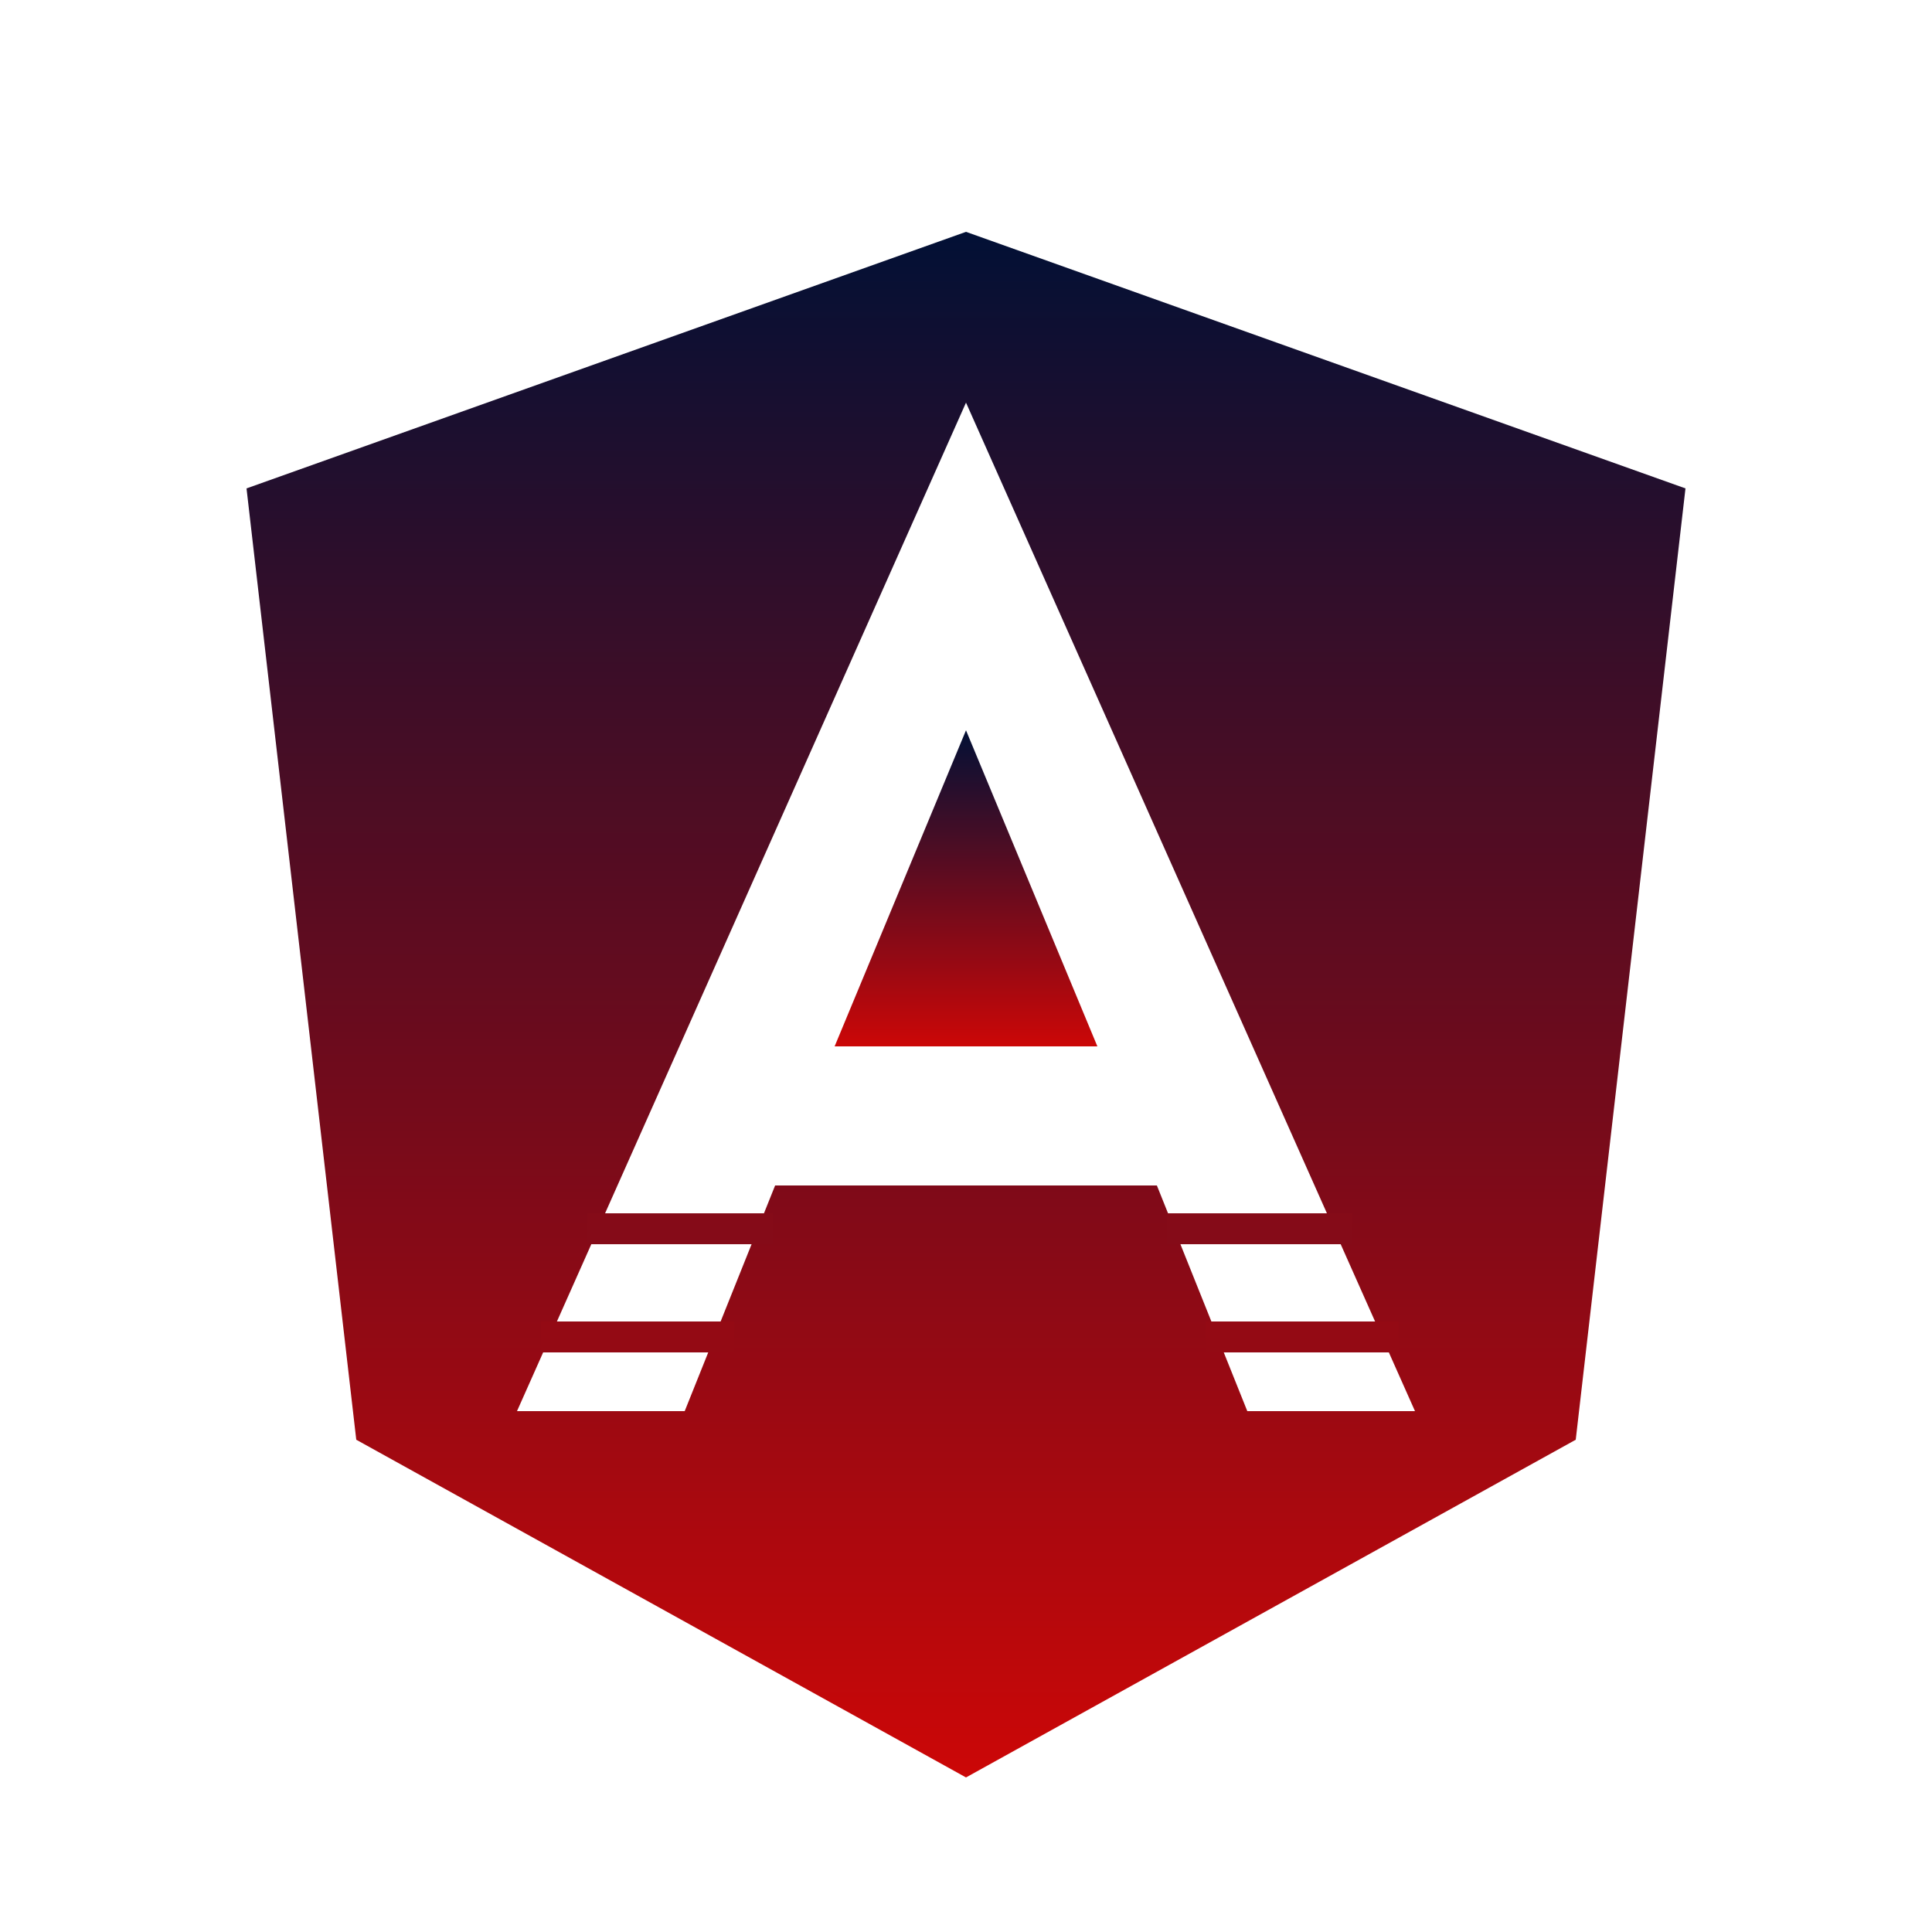
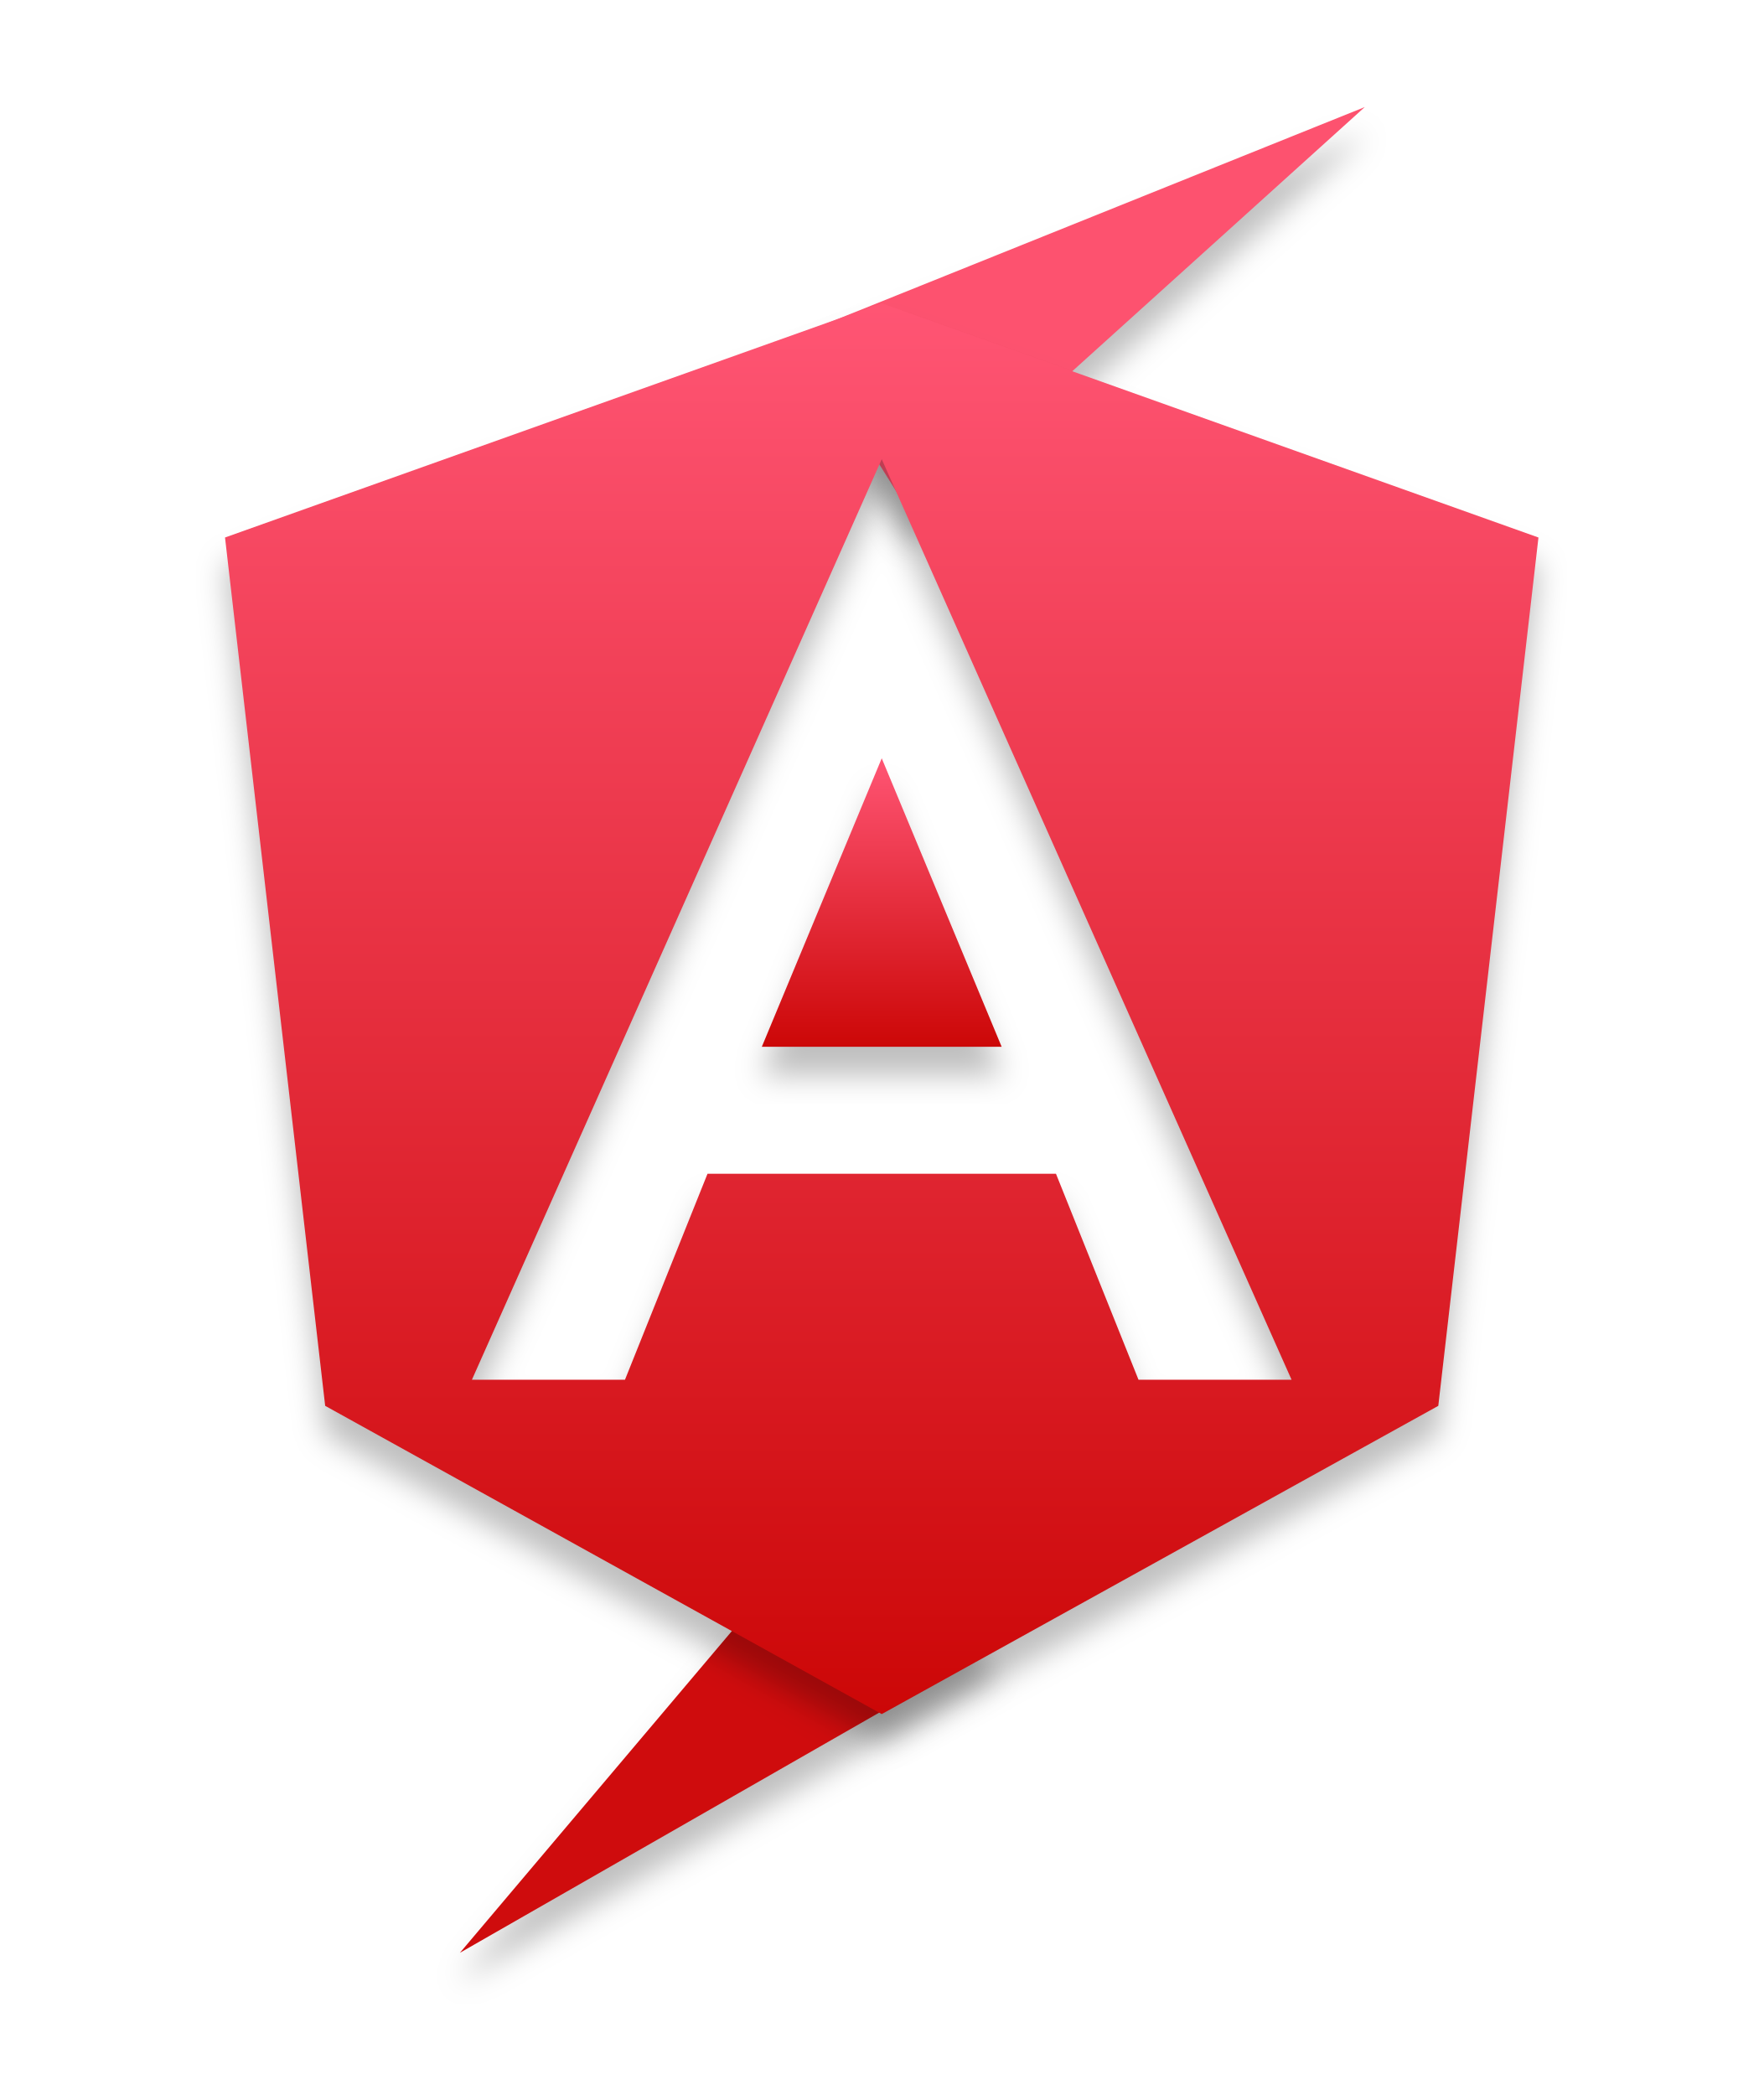
- <svg xmlns="http://www.w3.org/2000/svg" width="250" height="250" viewBox="0 0 250 250" fill="none">
-   <path d="M108 135.4H125H142L125 94.5L108 135.4Z" fill="url(#paint0_linear)" />
-   <path d="M125 30L31.9 63.2L46.1 186.3L125 230L203.9 186.3L218.1 63.2L125 30ZM183.1 182.6H161.4L149.7 153.4H125H100.3L88.6 182.6H66.9L125 52.1L183.1 182.6Z" fill="url(#paint1_linear)" />
-   <rect x="70" y="171" width="25" height="4" fill="#940A14" />
-   <rect x="156" y="171" width="25" height="4" fill="#940A14" />
-   <rect x="76" y="157" width="24" height="4" fill="#850B18" />
-   <rect x="151" y="157" width="24" height="4" fill="#850B18" />
+ <svg xmlns="http://www.w3.org/2000/svg" width="250" height="297" viewBox="0 0 250 297" fill="none">
+   <g filter="url(#filter0_d)">
+     <path d="M193.475 15.178L129.254 73.18L113.191 47.474L193.475 15.178Z" fill="#FD526F" />
+   </g>
+   <g filter="url(#filter1_d)">
+     <path d="M65.202 276.839L121.569 210.15L140.971 233.437L65.202 276.839Z" fill="#CF0C0D" />
+   </g>
+   <g filter="url(#filter2_d)">
+     <path d="M108 148.4H125H142L125 107.5L108 148.4Z" fill="url(#paint0_linear)" />
+   </g>
+   <g filter="url(#filter3_d)">
+     <path d="M125 43L31.9 76.2L46.1 199.3L125 243L203.9 199.3L218.1 76.2L125 43ZM183.1 195.6H161.4L149.7 166.4H125H100.3L88.6 195.6H66.9L125 65.1L183.1 195.6Z" fill="url(#paint1_linear)" />
+   </g>
  <defs>
-     <linearGradient id="paint0_linear" x1="125" y1="94.5" x2="125" y2="135.4" gradientUnits="userSpaceOnUse">
-       <stop stop-color="#021035" />
+     <filter id="filter0_d" x="109.191" y="2.326" width="96.315" height="78.853" filterUnits="userSpaceOnUse" color-interpolation-filters="sRGB">
+       <feFlood flood-opacity="0" result="BackgroundImageFix" />
+       <feColorMatrix in="SourceAlpha" type="matrix" values="0 0 0 0 0 0 0 0 0 0 0 0 0 0 0 0 0 0 127 0" />
+       <feOffset dy="4" />
+       <feGaussianBlur stdDeviation="2" />
+       <feColorMatrix type="matrix" values="0 0 0 0 0 0 0 0 0 0 0 0 0 0 0 0 0 0 0.25 0" />
+       <feBlend mode="normal" in2="BackgroundImageFix" result="effect1_dropShadow" />
+       <feBlend mode="normal" in="SourceGraphic" in2="effect1_dropShadow" result="shape" />
+     </filter>
+     <filter id="filter1_d" x="51.501" y="210.15" width="93.47" height="86.333" filterUnits="userSpaceOnUse" color-interpolation-filters="sRGB">
+       <feFlood flood-opacity="0" result="BackgroundImageFix" />
+       <feColorMatrix in="SourceAlpha" type="matrix" values="0 0 0 0 0 0 0 0 0 0 0 0 0 0 0 0 0 0 127 0" />
+       <feOffset dy="4" />
+       <feGaussianBlur stdDeviation="2" />
+       <feColorMatrix type="matrix" values="0 0 0 0 0 0 0 0 0 0 0 0 0 0 0 0 0 0 0.25 0" />
+       <feBlend mode="normal" in2="BackgroundImageFix" result="effect1_dropShadow" />
+       <feBlend mode="normal" in="SourceGraphic" in2="effect1_dropShadow" result="shape" />
+     </filter>
+     <filter id="filter2_d" x="104" y="107.5" width="42" height="48.9" filterUnits="userSpaceOnUse" color-interpolation-filters="sRGB">
+       <feFlood flood-opacity="0" result="BackgroundImageFix" />
+       <feColorMatrix in="SourceAlpha" type="matrix" values="0 0 0 0 0 0 0 0 0 0 0 0 0 0 0 0 0 0 127 0" />
+       <feOffset dy="4" />
+       <feGaussianBlur stdDeviation="2" />
+       <feColorMatrix type="matrix" values="0 0 0 0 0 0 0 0 0 0 0 0 0 0 0 0 0 0 0.25 0" />
+       <feBlend mode="normal" in2="BackgroundImageFix" result="effect1_dropShadow" />
+       <feBlend mode="normal" in="SourceGraphic" in2="effect1_dropShadow" result="shape" />
+     </filter>
+     <filter id="filter3_d" x="27.9" y="43" width="194.2" height="208" filterUnits="userSpaceOnUse" color-interpolation-filters="sRGB">
+       <feFlood flood-opacity="0" result="BackgroundImageFix" />
+       <feColorMatrix in="SourceAlpha" type="matrix" values="0 0 0 0 0 0 0 0 0 0 0 0 0 0 0 0 0 0 127 0" />
+       <feOffset dy="4" />
+       <feGaussianBlur stdDeviation="2" />
+       <feColorMatrix type="matrix" values="0 0 0 0 0 0 0 0 0 0 0 0 0 0 0 0 0 0 0.25 0" />
+       <feBlend mode="normal" in2="BackgroundImageFix" result="effect1_dropShadow" />
+       <feBlend mode="normal" in="SourceGraphic" in2="effect1_dropShadow" result="shape" />
+     </filter>
+     <linearGradient id="paint0_linear" x1="125" y1="107.5" x2="125" y2="148.4" gradientUnits="userSpaceOnUse">
+       <stop stop-color="#FF5574" />
      <stop offset="1" stop-color="#CC0707" />
    </linearGradient>
-     <linearGradient id="paint1_linear" x1="125" y1="30" x2="125" y2="230" gradientUnits="userSpaceOnUse">
-       <stop stop-color="#021035" />
+     <linearGradient id="paint1_linear" x1="125" y1="43" x2="125" y2="243" gradientUnits="userSpaceOnUse">
+       <stop stop-color="#FF5574" />
      <stop offset="1" stop-color="#CC0707" />
    </linearGradient>
  </defs>
</svg>
